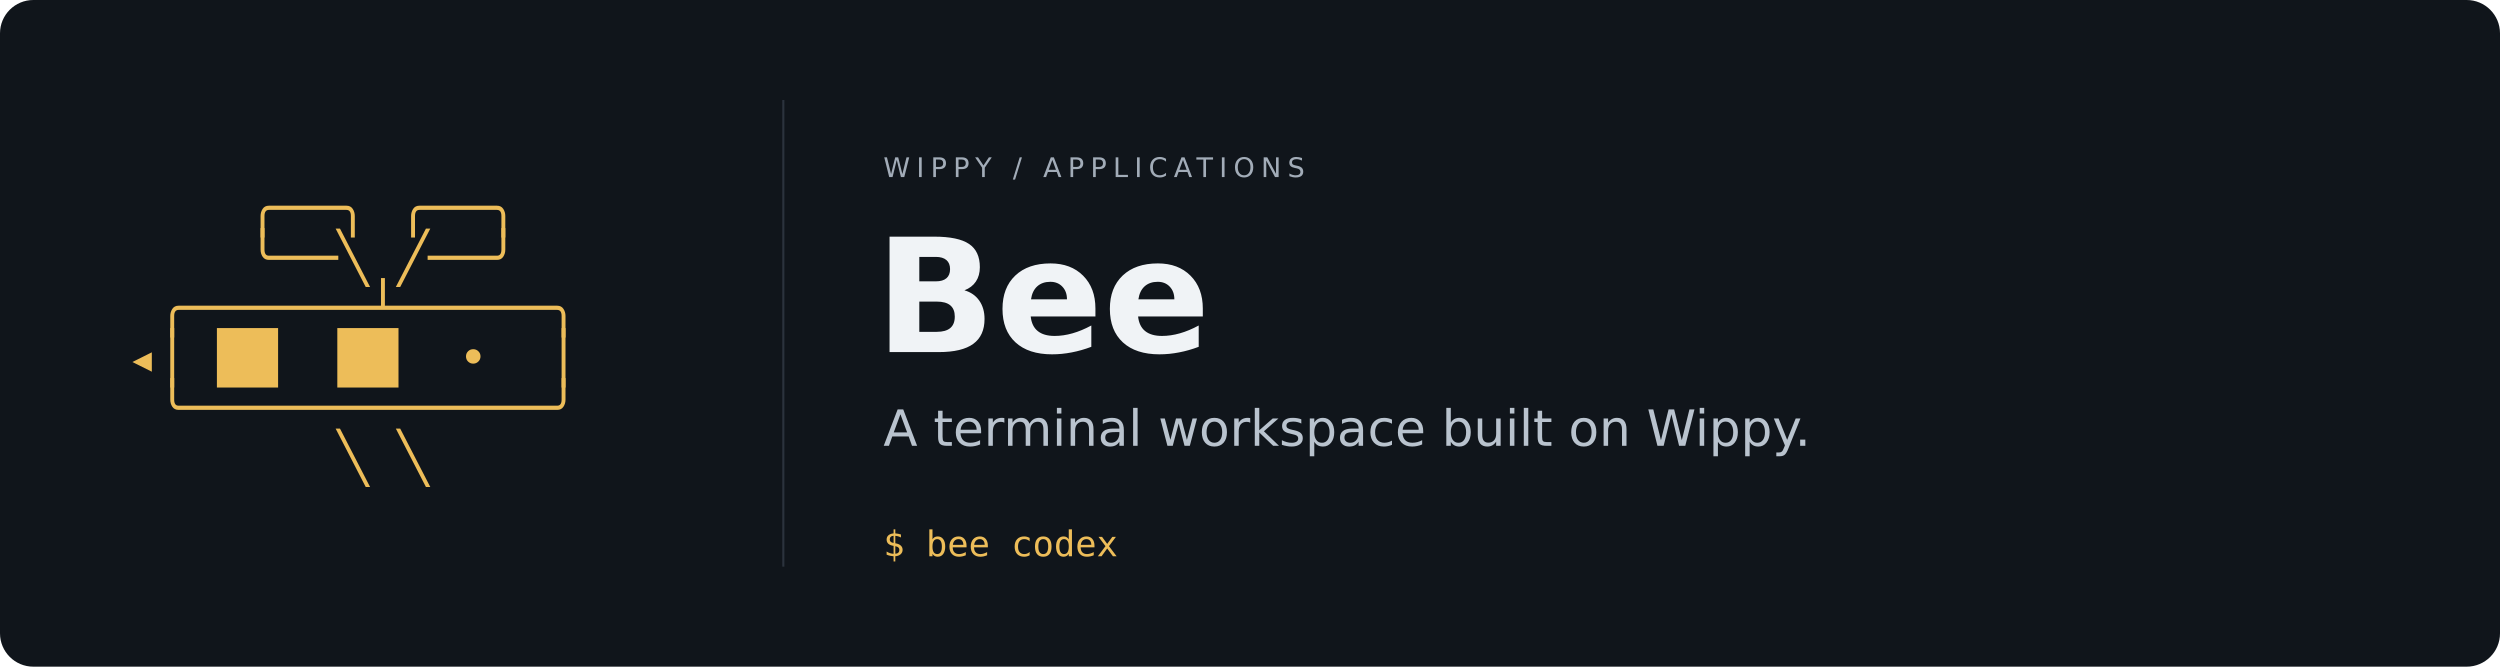
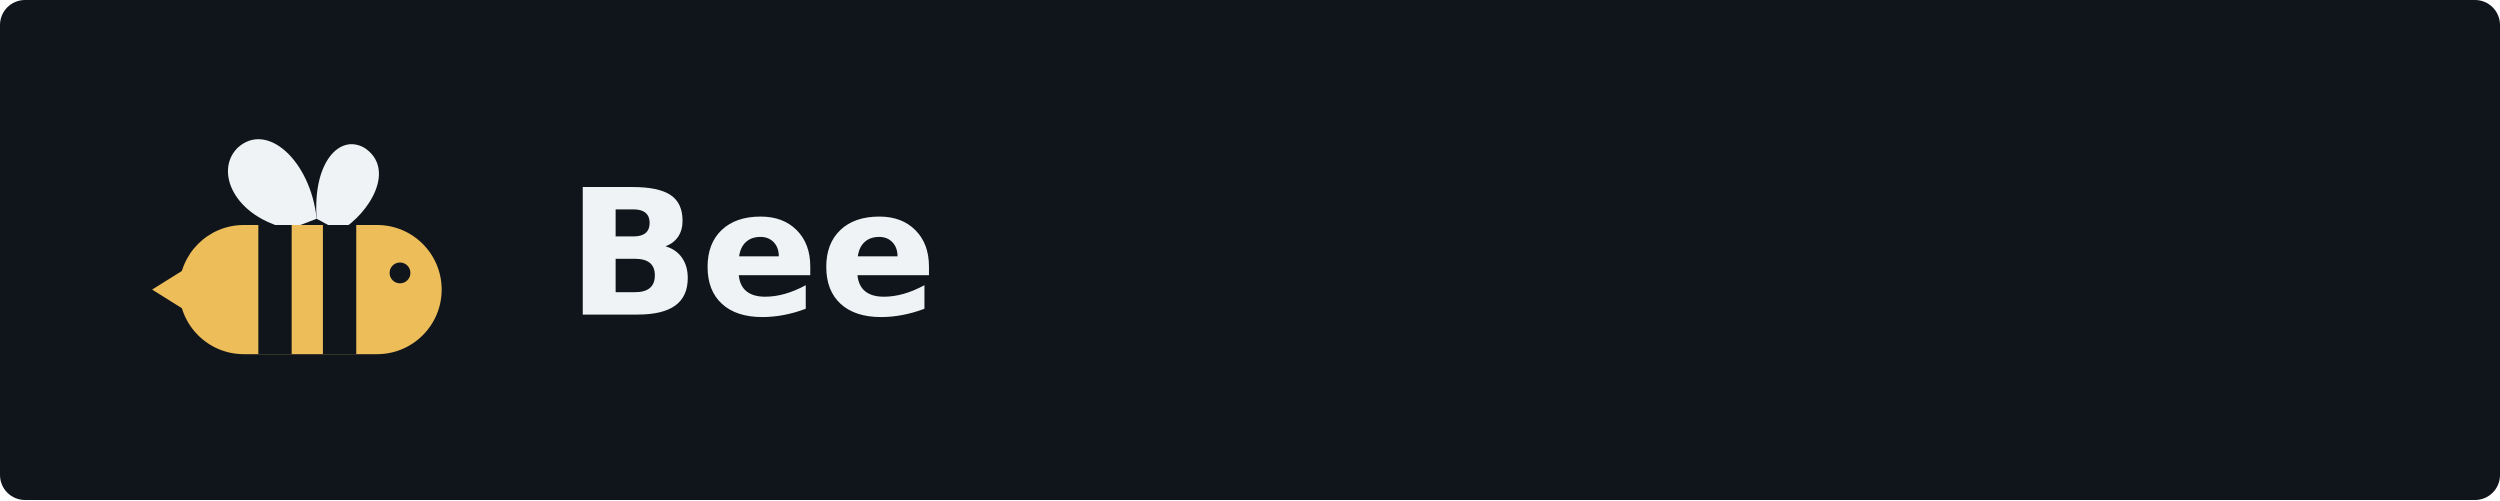
- <svg xmlns="http://www.w3.org/2000/svg" width="1200" height="320" viewBox="0 0 1200 320" role="img" aria-labelledby="title description">
-   <rect width="1200" height="320" rx="16" fill="#10151b" />
-   <path d="M376 48v224" stroke="#2b333d" />
-   <g fill="#edbd59" font-family="DejaVu Sans Mono" font-size="24" xml:space="preserve">
-     <text x="61" y="108">    ╭──╮ ╭──╮    </text>
-     <text x="61" y="132">    ╰──╲ ╱──╯    </text>
-     <text x="61" y="156"> ╭──────┴─────╮  </text>
-     <text x="61" y="180">◂│ ██  ██  •  │  </text>
-     <text x="61" y="204"> ╰────────────╯  </text>
-     <text x="61" y="228">       ╲ ╲       </text>
+ <svg xmlns="http://www.w3.org/2000/svg" width="1200" height="240" viewBox="0 0 1200 240" role="img" aria-labelledby="title description">
+   <rect width="1200" height="240" rx="12" fill="#10151b" />
+   <g transform="translate(64 40)">
+     <g fill="#f0f3f6">
+       <path d="M75 70C48 64 39 42 50 31C64 18 85 37 88 65Z" />
+       <path d="M88 65C86 38 99 24 111 31C126 41 114 62 99 71Z" />
+     </g>
+     <path d="M25 89 9 99l16 10Z" fill="#edbd59" />
+     <rect x="22" y="68" width="126" height="62" rx="31" fill="#edbd59" />
+     <path d="M60 68h16v62H60zm31 0h16v62H91z" fill="#10151b" />
+     <circle cx="128" cy="91" r="5" fill="#10151b" />
  </g>
-   <g font-family="DejaVu Sans">
-     <text x="424" y="85" fill="#a2acb8" font-size="13" letter-spacing="3">WIPPY / APPLICATIONS</text>
-     <text x="420" y="169" fill="#f0f3f6" font-size="76" font-weight="bold">Bee</text>
-     <text x="424" y="214" fill="#b9c3ce" font-size="24">A terminal workspace built on Wippy.</text>
-   </g>
-   <text x="424" y="267" fill="#edbd59" font-family="DejaVu Sans Mono" font-size="17">$ bee codex</text>
+   <text x="272" y="151" fill="#f0f3f6" font-family="DejaVu Sans" font-size="84" font-weight="bold">Bee</text>
</svg>
